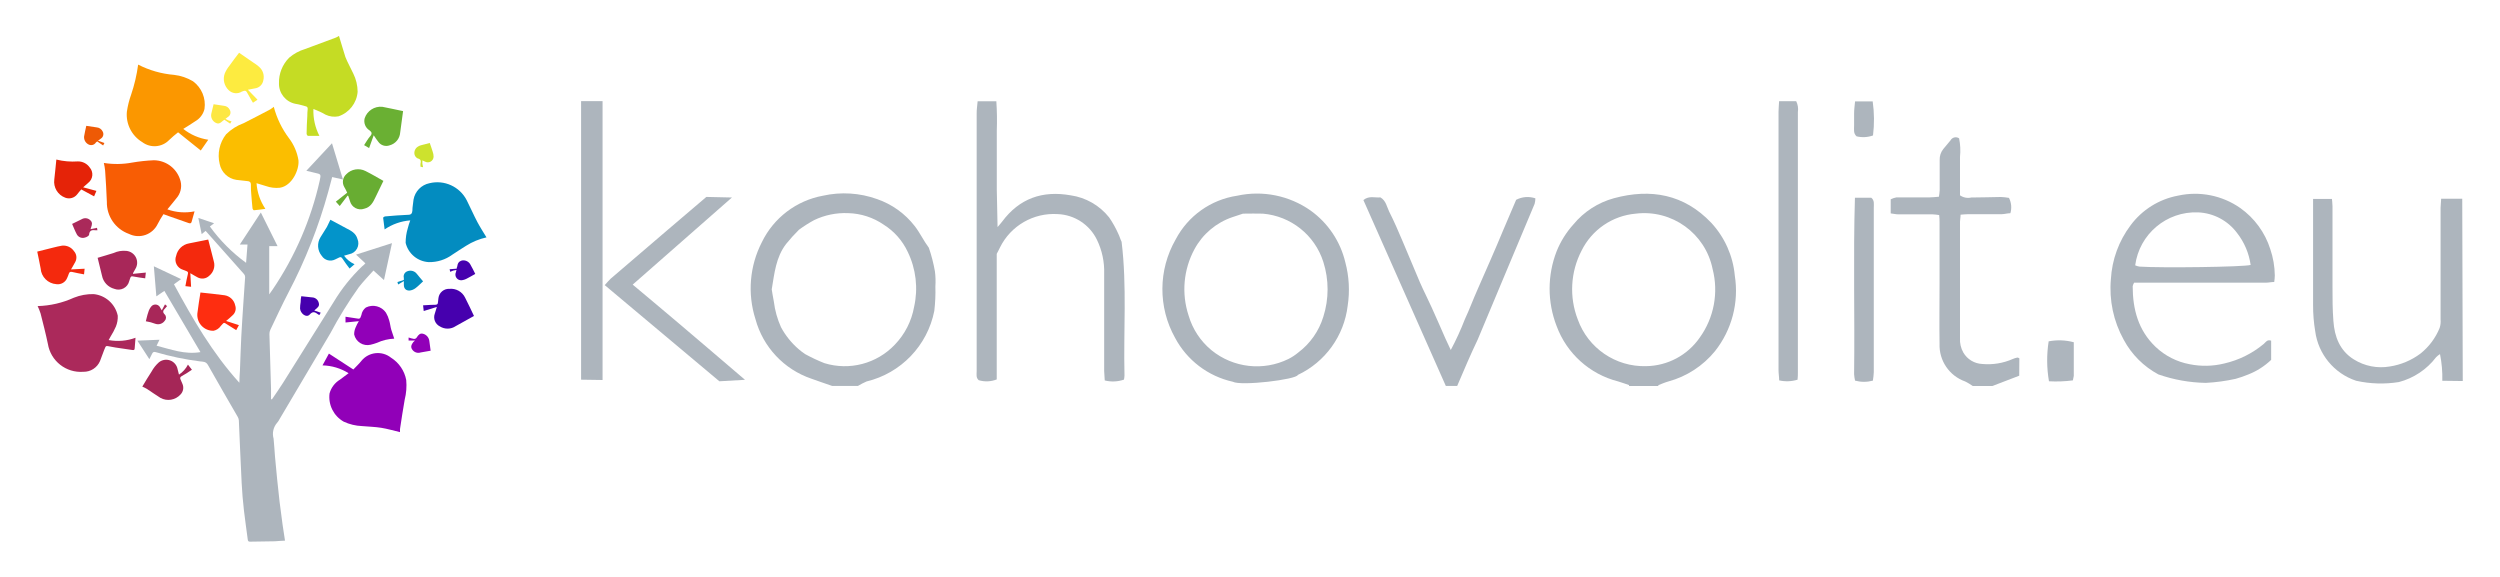
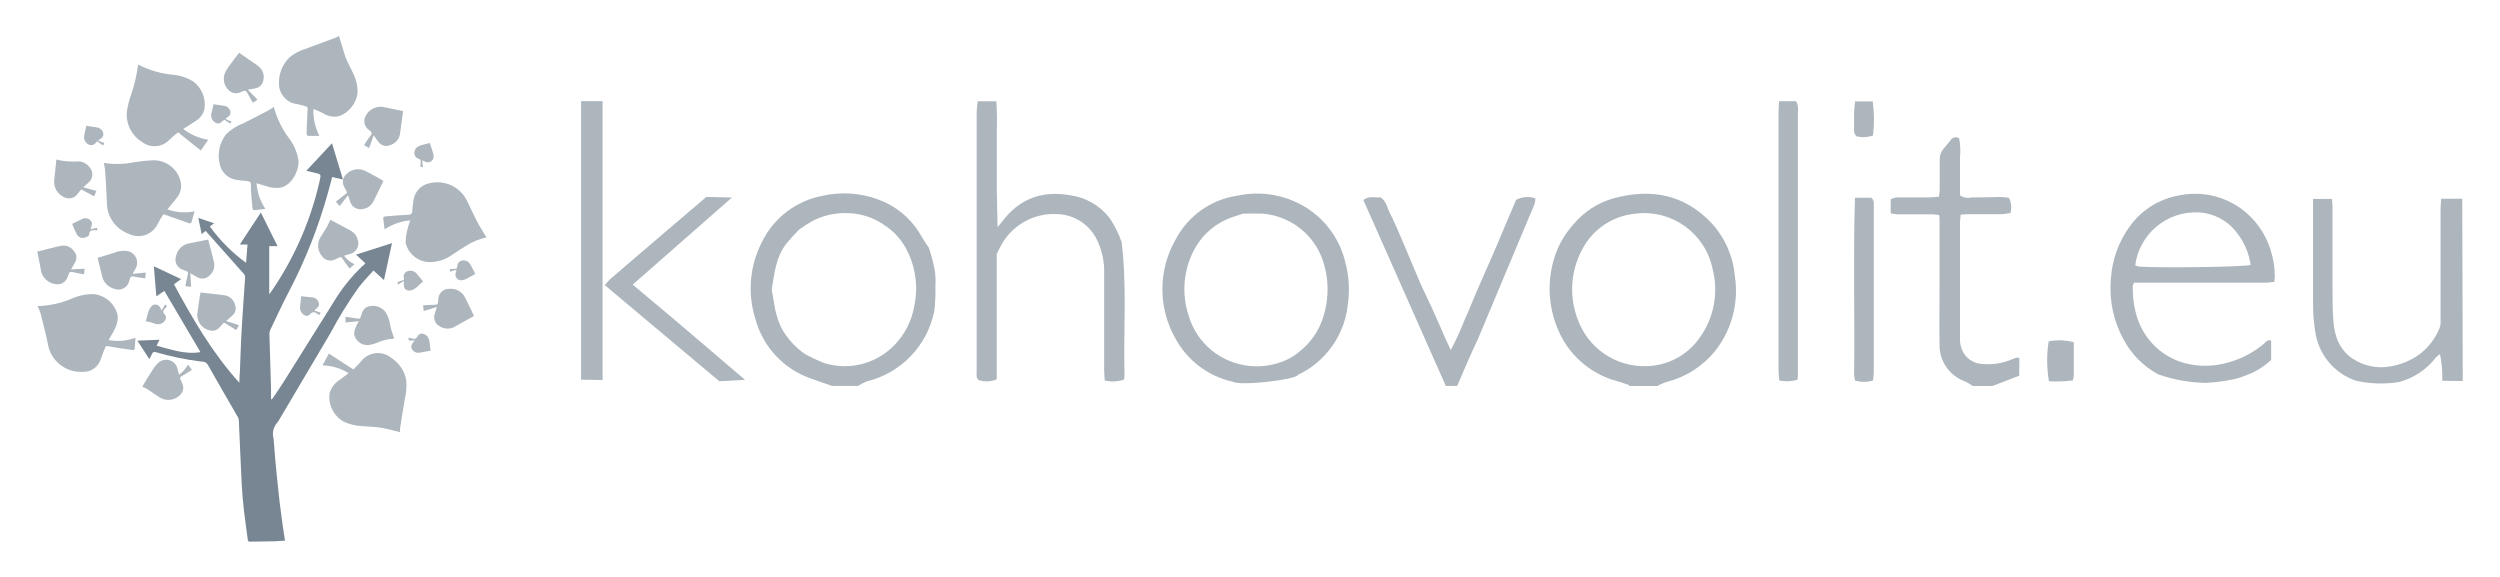
<svg xmlns="http://www.w3.org/2000/svg" id="Layer_1" data-name="Layer 1" viewBox="0 0 390 90">
  <defs>
-     <style>.cls-1{fill:#adb5bd;}.cls-2{fill:#9100b8;}.cls-3{fill:#038cc0;}.cls-4{fill:#ab295b;}.cls-5{fill:#fbbe00;}.cls-6{fill:#c5dc24;}.cls-7{fill:#fb9700;}.cls-8{fill:#f85d04;}.cls-9{fill:#4600ae;}.cls-10{fill:#0394ca;}.cls-11{fill:#a82759;}.cls-12{fill:#a52657;}.cls-13{fill:#68ad32;}.cls-14{fill:#6ab033;}.cls-15{fill:#e52308;}.cls-16{fill:#f4290d;}.cls-17{fill:#fe2d10;}.cls-18{fill:#fdeb40;}.cls-19{fill:#aa295a;}.cls-20{fill:#038dc0;}.cls-21{fill:#ee5a05;}.cls-22{fill:#cde22e;}.cls-23{fill:#fde742;}</style>
+     <style>.cls-1{fill:#778692;}.cls-2{fill:#adb5bd;}</style>
  </defs>
  <path class="cls-1" d="M57,41.08l-1.46-1.36,5.61-1.79-1.25,5.76L58.26,42.2c-.78.87-1.57,1.69-2.27,2.58A65.44,65.44,0,0,0,51.53,52q-3.95,6.67-7.9,13.35a2.9,2.9,0,0,1-.38.58,2.65,2.65,0,0,0-.57,2.5c.1.93.14,1.87.22,2.8.1,1.16.22,2.32.33,3.48s.24,2.35.38,3.53.3,2.39.47,3.59c.11.83.25,1.67.38,2.51-.53,0-1.06.08-1.58.1L39,84.5c-.24,0-.32-.09-.35-.33-.19-1.5-.42-3-.59-4.5s-.29-2.85-.36-4.28c-.17-3.27-.29-6.54-.44-9.82a1.27,1.27,0,0,0-.17-.53c-1.55-2.7-3.13-5.38-4.65-8.1-.31-.56-.78-.51-1.21-.56a44.22,44.22,0,0,1-6.95-1.45c-.3-.08-.42,0-.54.23s-.27.55-.44.87l-1.87-2.89L24.88,53l-.45.93c2.23.57,4.39,1.41,6.84,1l-5.63-9.55-1.25.85L24,41.54l4.25,2-1.11.81c2.93,5.43,6,10.72,10.2,15.36,0-.67.06-1.28.09-1.88.07-1.77.12-3.54.21-5.31s.21-3.45.32-5.17c.09-1.37.2-2.74.28-4.12a.7.7,0,0,0-.16-.46c-2-2.25-4-4.49-6-6.75l-.62.5L30.94,34l2.46.83-.66.5A25.33,25.33,0,0,0,38.39,41l.22-2.85h-1.2l3.28-5L43.3,38.4H42v7.52c.21-.3.38-.52.53-.75a49.75,49.75,0,0,0,7.35-17c.21-1,.21-1-.76-1.21l-1.33-.32,4-4.29L53.5,28l-1.68-.38c-.2.77-.4,1.52-.61,2.28A79,79,0,0,1,45,45.63c-1,1.92-1.9,3.87-2.83,5.82a1.52,1.52,0,0,0-.14.67c.07,2.84.17,5.68.25,8.52,0,.55,0,1.1,0,1.65l.15,0c.58-.86,1.19-1.71,1.74-2.59,2.64-4.2,5.25-8.41,7.89-12.6a26.85,26.85,0,0,1,4.42-5.54C56.65,41.43,56.83,41.28,57,41.08Z" />
  <path class="cls-2" d="M54.38,58.22A8,8,0,0,0,50.31,57l1-1.84,3.81,2.48c.43-.46.9-.88,1.28-1.37A3.3,3.3,0,0,1,61,55.8a5.25,5.25,0,0,1,2.37,3.48,9.16,9.16,0,0,1-.24,3.08c-.27,1.52-.49,3-.73,4.57a2.52,2.52,0,0,0,0,.48c-1-.23-1.92-.51-2.91-.67s-2-.18-3-.27a7.51,7.51,0,0,1-2.87-.69,4.42,4.42,0,0,1-2.21-4.41,3.64,3.64,0,0,1,1.63-2.15Z" />
-   <path class="cls-3" d="M64,34.38a8.21,8.21,0,0,0-4,1.41c-.08-.65-.17-1.23-.23-1.82,0-.06.2-.2.31-.21,1.19-.1,2.39-.21,3.58-.25.48,0,.63-.21.67-.63,0-.58.13-1.16.18-1.74A3.17,3.17,0,0,1,67,28.58a5.16,5.16,0,0,1,5.81,2.66c.57,1.13,1.08,2.3,1.67,3.42.43.81.93,1.57,1.41,2.37a10,10,0,0,0-3.19,1.32c-.73.43-1.42.93-2.14,1.38a6,6,0,0,1-3.68,1.16,3.93,3.93,0,0,1-3.6-3,7.8,7.8,0,0,1,.33-2.27A11.22,11.22,0,0,1,64,34.38Z" />
-   <path class="cls-4" d="M5.87,47.75a14.65,14.65,0,0,0,5.66-1.31,7.87,7.87,0,0,1,3.08-.56,4.28,4.28,0,0,1,3.76,3.37,4,4,0,0,1-.29,1.69,12,12,0,0,1-.84,1.58c-.1.17-.19.35-.29.53a7.9,7.9,0,0,0,4.19-.36c-.05.56-.1,1.11-.13,1.66,0,.26-.17.28-.36.25L18,54.21l-.77-.14c-.83-.17-.67-.16-1,.58-.23.55-.4,1.13-.63,1.68A2.76,2.76,0,0,1,13,58a5.2,5.2,0,0,1-5.53-4.35c-.33-1.59-.74-3.17-1.14-4.75A9,9,0,0,0,5.87,47.75Z" />
-   <path class="cls-5" d="M42.71,16.66a14.12,14.12,0,0,0,2.37,4.9A7.74,7.74,0,0,1,46.56,25c.15,1.47-1,4-2.91,4.29a4.89,4.89,0,0,1-2.15-.26c-.48-.13-1-.29-1.48-.45a8.15,8.15,0,0,0,1.38,4c-.65.09-1.22.17-1.79.22-.07,0-.21-.19-.22-.3-.08-.73-.13-1.45-.19-2.18a12.46,12.46,0,0,1-.06-1.49c0-.45-.21-.55-.56-.58-.57-.06-1.14-.14-1.7-.19a3.13,3.13,0,0,1-2.61-2.48,5.42,5.42,0,0,1,1-4.63A7.56,7.56,0,0,1,38,19.22c1.39-.69,2.77-1.43,4.15-2.15A5.25,5.25,0,0,0,42.71,16.66Z" />
-   <path class="cls-6" d="M48.89,17a8.5,8.5,0,0,0,.94,4.2c-.65,0-1.22,0-1.78,0-.08,0-.22-.22-.22-.33,0-.92.06-1.84.11-2.76A10,10,0,0,1,48,17c0-.27-.09-.37-.32-.42-.52-.13-1-.3-1.57-.38A3.19,3.19,0,0,1,43.52,13a5.45,5.45,0,0,1,1.59-4,6.81,6.81,0,0,1,2.48-1.35c1.6-.58,3.2-1.18,4.79-1.78a2.81,2.81,0,0,0,.5-.27c.35,1.09.64,2.21,1,3.29.35.89.84,1.73,1.24,2.6a6.47,6.47,0,0,1,.67,2.83,4.4,4.4,0,0,1-3,3.83,3.24,3.24,0,0,1-2-.26C50.21,17.54,49.58,17.27,48.89,17Z" />
-   <path class="cls-7" d="M28.59,20.11a8.25,8.25,0,0,0,3.9,1.69l-1.17,1.68-3.54-2.84a18.44,18.44,0,0,0-1.4,1.21,3.18,3.18,0,0,1-4.19.32,5,5,0,0,1-2.4-4.73,13.8,13.8,0,0,1,.66-2.66,24.72,24.72,0,0,0,1.1-4.7,15,15,0,0,0,5.61,1.6,7.38,7.38,0,0,1,2.95,1A4.53,4.53,0,0,1,31.9,17a3,3,0,0,1-1.43,1.91C29.86,19.33,29.24,19.7,28.59,20.11Z" />
-   <path class="cls-8" d="M16.2,25.42a12.91,12.91,0,0,0,4.43-.06A27,27,0,0,1,24,25a4.34,4.34,0,0,1,4.18,3.31,2.94,2.94,0,0,1-.66,2.62c-.45.58-.92,1.13-1.41,1.73a7.85,7.85,0,0,0,4.24.31c-.16.59-.31,1.11-.46,1.64-.08.29-.27.25-.48.18l-3-1.05-.91-.33a15.29,15.29,0,0,0-.91,1.55,3.33,3.33,0,0,1-4.47,1.53,5.19,5.19,0,0,1-3.45-5c-.06-1.62-.16-3.24-.27-4.86A9.24,9.24,0,0,0,16.2,25.42Z" />
-   <path class="cls-9" d="M68.15,47.88l-2.05.64L66,47.63c.43,0,.83-.07,1.22-.07,1.35,0,1,0,1.18-1.08a1.64,1.64,0,0,1,1.72-1.42,2.45,2.45,0,0,1,2.44,1.38c.49,1,1,2,1.38,2.85l-2.84,1.58a2.26,2.26,0,0,1-2.48.05,1.61,1.61,0,0,1-.79-2C67.91,48.64,68,48.34,68.15,47.88Z" />
-   <path class="cls-10" d="M51.54,34.28,54,35.6c.76.39,1.51.76,1.77,1.69a1.72,1.72,0,0,1-1.27,2.36l-.83.24a4.13,4.13,0,0,0,1.64,1.33l-.78.67c-.39-.53-.76-1-1.11-1.55-.15-.23-.29-.29-.53-.16s-.4.19-.6.29a1.61,1.61,0,0,1-2.1-.56A2.5,2.5,0,0,1,50,37c.33-.54.68-1.06,1-1.6C51.2,35,51.38,34.6,51.54,34.28Z" />
+   <path class="cls-2" d="M64,34.38a8.21,8.21,0,0,0-4,1.41c-.08-.65-.17-1.23-.23-1.82,0-.06.2-.2.31-.21,1.19-.1,2.39-.21,3.58-.25.48,0,.63-.21.67-.63,0-.58.13-1.16.18-1.74A3.17,3.17,0,0,1,67,28.58a5.16,5.16,0,0,1,5.81,2.66c.57,1.13,1.08,2.3,1.67,3.42.43.81.93,1.57,1.41,2.37a10,10,0,0,0-3.19,1.32c-.73.43-1.42.93-2.14,1.38a6,6,0,0,1-3.68,1.16,3.93,3.93,0,0,1-3.6-3,7.8,7.8,0,0,1,.33-2.27A11.22,11.22,0,0,1,64,34.38Z" />
+   <path class="cls-2" d="M5.87,47.75a14.65,14.65,0,0,0,5.66-1.31,7.87,7.87,0,0,1,3.08-.56,4.28,4.28,0,0,1,3.76,3.37,4,4,0,0,1-.29,1.69,12,12,0,0,1-.84,1.58c-.1.17-.19.35-.29.53a7.9,7.9,0,0,0,4.19-.36c-.05.56-.1,1.11-.13,1.66,0,.26-.17.28-.36.25L18,54.21l-.77-.14c-.83-.17-.67-.16-1,.58-.23.55-.4,1.13-.63,1.68A2.76,2.76,0,0,1,13,58a5.2,5.2,0,0,1-5.53-4.35c-.33-1.59-.74-3.17-1.14-4.75A9,9,0,0,0,5.87,47.75Z" />
+   <path class="cls-2" d="M42.71,16.66a14.12,14.12,0,0,0,2.37,4.9A7.74,7.74,0,0,1,46.56,25c.15,1.47-1,4-2.91,4.29a4.89,4.89,0,0,1-2.15-.26c-.48-.13-1-.29-1.48-.45a8.15,8.15,0,0,0,1.38,4c-.65.09-1.22.17-1.79.22-.07,0-.21-.19-.22-.3-.08-.73-.13-1.45-.19-2.18a12.46,12.46,0,0,1-.06-1.49c0-.45-.21-.55-.56-.58-.57-.06-1.14-.14-1.7-.19a3.13,3.13,0,0,1-2.61-2.48,5.42,5.42,0,0,1,1-4.63A7.56,7.56,0,0,1,38,19.22c1.39-.69,2.77-1.43,4.15-2.15A5.25,5.25,0,0,0,42.71,16.66Z" />
+   <path class="cls-2" d="M48.89,17a8.5,8.5,0,0,0,.94,4.2c-.65,0-1.22,0-1.78,0-.08,0-.22-.22-.22-.33,0-.92.06-1.84.11-2.76A10,10,0,0,1,48,17c0-.27-.09-.37-.32-.42-.52-.13-1-.3-1.57-.38A3.19,3.19,0,0,1,43.52,13a5.45,5.45,0,0,1,1.59-4,6.81,6.81,0,0,1,2.48-1.35c1.6-.58,3.2-1.18,4.79-1.78a2.81,2.81,0,0,0,.5-.27c.35,1.09.64,2.21,1,3.29.35.89.84,1.73,1.24,2.6a6.47,6.47,0,0,1,.67,2.83,4.4,4.4,0,0,1-3,3.83,3.24,3.24,0,0,1-2-.26C50.21,17.54,49.58,17.27,48.89,17Z" />
+   <path class="cls-2" d="M28.59,20.11a8.25,8.25,0,0,0,3.9,1.69l-1.17,1.68-3.54-2.84a18.44,18.44,0,0,0-1.4,1.21,3.18,3.18,0,0,1-4.19.32,5,5,0,0,1-2.4-4.73,13.8,13.8,0,0,1,.66-2.66,24.72,24.72,0,0,0,1.1-4.7,15,15,0,0,0,5.61,1.6,7.38,7.38,0,0,1,2.95,1A4.53,4.53,0,0,1,31.9,17a3,3,0,0,1-1.43,1.91C29.86,19.33,29.24,19.7,28.59,20.11Z" />
+   <path class="cls-2" d="M16.2,25.42a12.91,12.91,0,0,0,4.43-.06A27,27,0,0,1,24,25a4.34,4.34,0,0,1,4.18,3.31,2.94,2.94,0,0,1-.66,2.62c-.45.58-.92,1.13-1.41,1.73a7.85,7.85,0,0,0,4.24.31c-.16.59-.31,1.11-.46,1.64-.08.29-.27.25-.48.18l-3-1.05-.91-.33a15.29,15.29,0,0,0-.91,1.55,3.33,3.33,0,0,1-4.47,1.53,5.19,5.19,0,0,1-3.45-5c-.06-1.62-.16-3.24-.27-4.86A9.24,9.24,0,0,0,16.2,25.42Z" />
+   <path class="cls-2" d="M68.15,47.88l-2.05.64L66,47.63c.43,0,.83-.07,1.22-.07,1.35,0,1,0,1.18-1.08a1.64,1.64,0,0,1,1.72-1.42,2.45,2.45,0,0,1,2.44,1.38c.49,1,1,2,1.38,2.85l-2.84,1.58a2.26,2.26,0,0,1-2.48.05,1.61,1.61,0,0,1-.79-2C67.91,48.64,68,48.34,68.15,47.88Z" />
+   <path class="cls-2" d="M51.54,34.28,54,35.6c.76.39,1.51.76,1.77,1.69a1.72,1.72,0,0,1-1.27,2.36l-.83.24a4.13,4.13,0,0,0,1.64,1.33l-.78.67c-.39-.53-.76-1-1.11-1.55-.15-.23-.29-.29-.53-.16s-.4.19-.6.29a1.61,1.61,0,0,1-2.1-.56A2.5,2.5,0,0,1,50,37c.33-.54.68-1.06,1-1.6C51.2,35,51.38,34.6,51.54,34.28Z" />
  <path class="cls-2" d="M61.5,52.83a7.13,7.13,0,0,0-2.69.65,8.84,8.84,0,0,1-1,.3,2.12,2.12,0,0,1-2.56-1.6,2.58,2.58,0,0,1,.22-1.08,6.63,6.63,0,0,1,.51-1l-2.08.21v-.9c.56.08,1.08.15,1.58.24.68.12.68.13.9-.51a1.8,1.8,0,0,1,.7-1.17,2.46,2.46,0,0,1,3.13.81A4.82,4.82,0,0,1,60.72,50c.14.47.19,1,.32,1.44S61.34,52.33,61.5,52.83Z" />
-   <path class="cls-11" d="M20.75,42.72l2-.2-.1.9c-.64-.1-1.26-.16-1.86-.29-.29-.07-.4,0-.48.27a4,4,0,0,0-.15.45,1.73,1.73,0,0,1-2.32,1.21A2.64,2.64,0,0,1,15.91,43c-.23-1-.47-1.92-.68-2.78.8-.24,1.65-.48,2.49-.75a3.82,3.82,0,0,1,2-.33,1.85,1.85,0,0,1,1.39,2.83l-.36.64Z" />
-   <path class="cls-12" d="M22.2,60.31c.48-.79.93-1.58,1.44-2.34a5.34,5.34,0,0,1,1.15-1.45,1.81,1.81,0,0,1,2.92,1.1c.06.25.13.5.21.82a4,4,0,0,0,1.4-1.56l.62.8c-.55.37-1.06.72-1.6,1-.24.15-.29.28-.17.53a7.8,7.8,0,0,1,.31.72,1.5,1.5,0,0,1-.33,1.62,2.55,2.55,0,0,1-3.12.52c-.72-.44-1.4-.94-2.11-1.4A7,7,0,0,0,22.2,60.31Z" />
-   <path class="cls-13" d="M54.23,30.51,53,32.14l-.61-.68,1.77-1.4a8.11,8.11,0,0,0-.45-.88,1.6,1.6,0,0,1,.31-2,2.56,2.56,0,0,1,3-.5c1,.5,1.92,1.05,2.79,1.54-.39.8-.81,1.65-1.21,2.5s-.78,1.6-1.78,1.84a1.71,1.71,0,0,1-2.22-1.17l-.27-.82Z" />
-   <path class="cls-14" d="M62.88,17.33c-.15,1.1-.3,2.22-.45,3.34a2.22,2.22,0,0,1-1.64,2A1.52,1.52,0,0,1,59,22.1c-.21-.27-.41-.55-.7-1l-.72,2-.78-.46c.32-.48.6-1,.94-1.38s.29-.64-.09-.92a1.71,1.71,0,0,1-.76-1.9,2.63,2.63,0,0,1,2.75-1.78c.56.1,1.11.24,1.67.34S62.43,17.26,62.88,17.33Z" />
-   <path class="cls-15" d="M14.68,30.63l-2-1.08a10,10,0,0,0-.65.78,1.62,1.62,0,0,1-1.85.51A2.64,2.64,0,0,1,8.47,28c.12-1,.21-2.05.32-3.11a10.68,10.68,0,0,0,3.36.29,2.2,2.2,0,0,1,1.84.94,1.65,1.65,0,0,1-.21,2.39c-.22.21-.46.4-.81.71l2.07.56Z" />
-   <path class="cls-16" d="M5.81,39.25l2.47-.62c.47-.11.93-.24,1.41-.31a2,2,0,0,1,1.86.87,1.47,1.47,0,0,1,.19,1.68c-.18.35-.39.68-.66,1.16l2.12-.11-.09.88c-.64-.13-1.24-.22-1.83-.37-.31-.08-.46,0-.55.29s-.16.4-.24.61a1.57,1.57,0,0,1-1.7,1,2.64,2.64,0,0,1-2.45-2.45C6.16,41,6,40.07,5.81,39.25Z" />
-   <path class="cls-17" d="M35.27,50.07l2,.65-.42.78c-.45-.28-.87-.53-1.28-.8-.72-.45-.55-.47-1.12.14a1.81,1.81,0,0,1-1.13.76,2.47,2.47,0,0,1-2.53-2.71c.13-1.11.32-2.22.48-3.26,1.22.14,2.5.25,3.77.43a2,2,0,0,1,1.65,1.58,1.43,1.43,0,0,1-.42,1.56C36,49.47,35.68,49.73,35.27,50.07Z" />
-   <path class="cls-16" d="M29.69,42.62l.12,2.12-.89-.1c.13-.66.23-1.29.39-1.9.06-.25,0-.36-.21-.44s-.38-.16-.57-.22a1.65,1.65,0,0,1-1.05-2.18,2.49,2.49,0,0,1,2-1.93l3-.6c.28,1.1.59,2.23.87,3.38a2.13,2.13,0,0,1-.7,2.26,1.54,1.54,0,0,1-1.86.24C30.46,43.08,30.15,42.88,29.69,42.62Z" />
-   <path class="cls-18" d="M37.3,8.23l2.1,1.45c.35.24.72.46,1,.73a2.09,2.09,0,0,1,.68,2.11,1.51,1.51,0,0,1-1.33,1.27L38.67,14l1.5,1.55-.71.48c-.27-.47-.55-.92-.8-1.39s-.33-.61-.92-.36a1.66,1.66,0,0,1-2.07-.22,2.43,2.43,0,0,1-.61-2.59,4.81,4.81,0,0,1,.71-1.19C36.28,9.55,36.83,8.85,37.3,8.23Z" />
+   <path class="cls-2" d="M20.75,42.72l2-.2-.1.9c-.64-.1-1.26-.16-1.86-.29-.29-.07-.4,0-.48.27a4,4,0,0,0-.15.45,1.73,1.73,0,0,1-2.32,1.21A2.64,2.64,0,0,1,15.91,43c-.23-1-.47-1.92-.68-2.78.8-.24,1.65-.48,2.49-.75a3.82,3.82,0,0,1,2-.33,1.85,1.85,0,0,1,1.39,2.83l-.36.64Z" />
+   <path class="cls-2" d="M22.2,60.31c.48-.79.93-1.58,1.44-2.34a5.34,5.34,0,0,1,1.15-1.45,1.81,1.81,0,0,1,2.92,1.1c.06.25.13.5.21.82a4,4,0,0,0,1.4-1.56l.62.8c-.55.37-1.06.72-1.6,1-.24.15-.29.28-.17.53a7.8,7.8,0,0,1,.31.72,1.5,1.5,0,0,1-.33,1.62,2.55,2.55,0,0,1-3.12.52c-.72-.44-1.4-.94-2.11-1.4A7,7,0,0,0,22.2,60.31Z" />
+   <path class="cls-2" d="M54.23,30.51,53,32.14l-.61-.68,1.77-1.4a8.11,8.11,0,0,0-.45-.88,1.6,1.6,0,0,1,.31-2,2.56,2.56,0,0,1,3-.5c1,.5,1.92,1.05,2.79,1.54-.39.8-.81,1.65-1.21,2.5s-.78,1.6-1.78,1.84a1.71,1.71,0,0,1-2.22-1.17l-.27-.82Z" />
+   <path class="cls-2" d="M62.88,17.33c-.15,1.1-.3,2.22-.45,3.34a2.22,2.22,0,0,1-1.64,2A1.52,1.52,0,0,1,59,22.1c-.21-.27-.41-.55-.7-1l-.72,2-.78-.46c.32-.48.6-1,.94-1.38s.29-.64-.09-.92a1.71,1.71,0,0,1-.76-1.9,2.63,2.63,0,0,1,2.75-1.78c.56.1,1.11.24,1.67.34S62.43,17.26,62.88,17.33Z" />
+   <path class="cls-2" d="M14.68,30.63l-2-1.08a10,10,0,0,0-.65.78,1.62,1.62,0,0,1-1.85.51A2.64,2.64,0,0,1,8.47,28c.12-1,.21-2.05.32-3.11a10.68,10.68,0,0,0,3.36.29,2.2,2.2,0,0,1,1.84.94,1.65,1.65,0,0,1-.21,2.39c-.22.21-.46.4-.81.71l2.07.56Z" />
+   <path class="cls-2" d="M5.81,39.25l2.47-.62c.47-.11.93-.24,1.41-.31a2,2,0,0,1,1.86.87,1.47,1.47,0,0,1,.19,1.68c-.18.35-.39.68-.66,1.16l2.12-.11-.09.88c-.64-.13-1.24-.22-1.83-.37-.31-.08-.46,0-.55.29s-.16.4-.24.61a1.57,1.57,0,0,1-1.7,1,2.64,2.64,0,0,1-2.45-2.45C6.16,41,6,40.07,5.81,39.25Z" />
+   <path class="cls-2" d="M35.27,50.07l2,.65-.42.78c-.45-.28-.87-.53-1.28-.8-.72-.45-.55-.47-1.12.14a1.81,1.81,0,0,1-1.13.76,2.47,2.47,0,0,1-2.53-2.71c.13-1.11.32-2.22.48-3.26,1.22.14,2.5.25,3.77.43a2,2,0,0,1,1.65,1.58,1.43,1.43,0,0,1-.42,1.56C36,49.47,35.68,49.73,35.27,50.07Z" />
+   <path class="cls-2" d="M29.69,42.62l.12,2.12-.89-.1c.13-.66.23-1.29.39-1.9.06-.25,0-.36-.21-.44s-.38-.16-.57-.22a1.65,1.65,0,0,1-1.05-2.18,2.49,2.49,0,0,1,2-1.93l3-.6c.28,1.1.59,2.23.87,3.38a2.13,2.13,0,0,1-.7,2.26,1.54,1.54,0,0,1-1.86.24C30.46,43.08,30.15,42.88,29.69,42.62Z" />
+   <path class="cls-2" d="M37.3,8.23l2.1,1.45c.35.24.72.46,1,.73a2.09,2.09,0,0,1,.68,2.11,1.51,1.51,0,0,1-1.33,1.27L38.67,14l1.5,1.55-.71.48c-.27-.47-.55-.92-.8-1.39s-.33-.61-.92-.36a1.66,1.66,0,0,1-2.07-.22,2.43,2.43,0,0,1-.61-2.59,4.81,4.81,0,0,1,.71-1.19C36.28,9.55,36.83,8.85,37.3,8.23Z" />
  <path class="cls-2" d="M64.74,53.12h-1l0-.47a5.43,5.43,0,0,0,.83.22.47.47,0,0,0,.4-.17c.35-.56.6-.73,1-.64a1.32,1.32,0,0,1,1,1.1c.07.53.14,1.06.21,1.55-.51.09-1,.17-1.54.27a1.15,1.15,0,0,1-1.31-.42c-.34-.45-.13-.82.14-1.19A2.65,2.65,0,0,0,64.74,53.12Z" />
-   <path class="cls-9" d="M47,46.21l1.66.18a1.11,1.11,0,0,1,1.07.87c.15.5-.2.74-.51,1l-.19.18,1,.34-.21.37-.17-.09c-.44-.32-.8-.6-1.33,0s-1.47-.17-1.51-.93a5.52,5.52,0,0,1,.09-1C46.89,46.83,46.94,46.51,47,46.21Z" />
-   <path class="cls-9" d="M74.14,42.73c-.41.23-.82.48-1.24.69a2.29,2.29,0,0,1-.89.3.89.89,0,0,1-.89-1.25,2.31,2.31,0,0,0,.09-.36l-.5.1a3.39,3.39,0,0,0-.48.19L70.14,42l1.11-.09c0-.11,0-.19.06-.27.09-.61.27-.85.73-1a1.25,1.25,0,0,1,1.29.54C73.63,41.69,73.89,42.23,74.14,42.73Z" />
-   <path class="cls-11" d="M22.75,50.12c.13-.48.21-.94.37-1.37a2.43,2.43,0,0,1,.53-1,.83.83,0,0,1,1.36.28l.23.38.5-.93.32.27a3.72,3.72,0,0,1-.27.33c-.33.32-.5.59-.07,1a.7.7,0,0,1,0,.93,1.27,1.27,0,0,1-1.46.51c-.25-.07-.49-.17-.74-.24S23,50.18,22.75,50.12Z" />
-   <path class="cls-19" d="M14.13,35.74l1-.2.07.38a1.3,1.3,0,0,1-.3,0c-.54-.07-.94,0-1,.68,0,.18-.4.41-.65.46A1.06,1.06,0,0,1,12,36.59c-.29-.53-.51-1.11-.75-1.66l1.51-.74a1.1,1.1,0,0,1,1.34.18c.37.34.25.73.1,1.13C14.18,35.55,14.17,35.61,14.13,35.74Z" />
-   <path class="cls-20" d="M63,43.85l-.89.53L62,44l1-.33a1.62,1.62,0,0,0,0-.32.86.86,0,0,1,.47-1,1.28,1.28,0,0,1,1.42.22c.2.21.38.45.56.67l.55.65c-.4.36-.77.76-1.19,1.07a1.87,1.87,0,0,1-.94.37c-.57,0-.87-.33-.87-.91Z" />
-   <path class="cls-21" d="M15.29,21.94l1,.37-.2.38-.93-.63a1.77,1.77,0,0,0-.2.17.87.87,0,0,1-1.12.32,1.27,1.27,0,0,1-.72-1.28c.09-.56.23-1.11.34-1.64.56.08,1.08.15,1.61.24a1.13,1.13,0,0,1,.94.63.83.83,0,0,1-.27,1.12Z" />
-   <path class="cls-22" d="M66,26.09,65.59,26a3,3,0,0,1,0-.43c.09-.4.13-.73-.44-.86a.94.94,0,0,1-.49-.63,1.16,1.16,0,0,1,.54-1.21,1.48,1.48,0,0,1,.44-.2l1.4-.37c.15.44.32.89.45,1.34a2.28,2.28,0,0,1,.15.81.9.9,0,0,1-1.32.77l-.43-.2a4.5,4.5,0,0,0,0,.53A4.39,4.39,0,0,0,66,26.09Z" />
-   <path class="cls-23" d="M33.32,16.26l1.65.25a1.08,1.08,0,0,1,.86.6.81.81,0,0,1-.28,1.14l-.38.29c.18.1.32.18.46.24s.31.09.49.15l-.21.36L35,18.68a1.59,1.59,0,0,0-.21.15c-.5.46-.75.53-1.15.32a1.29,1.29,0,0,1-.68-1.4C33.08,17.25,33.2,16.75,33.32,16.26Z" />
+   <path class="cls-2" d="M47,46.21l1.66.18a1.11,1.11,0,0,1,1.07.87c.15.5-.2.74-.51,1l-.19.18,1,.34-.21.37-.17-.09c-.44-.32-.8-.6-1.33,0s-1.47-.17-1.51-.93a5.52,5.52,0,0,1,.09-1C46.89,46.83,46.94,46.51,47,46.21Z" />
+   <path class="cls-2" d="M74.14,42.73c-.41.23-.82.48-1.24.69a2.29,2.29,0,0,1-.89.3.89.89,0,0,1-.89-1.25,2.31,2.31,0,0,0,.09-.36l-.5.1a3.39,3.39,0,0,0-.48.19L70.14,42l1.11-.09c0-.11,0-.19.06-.27.09-.61.27-.85.73-1a1.25,1.25,0,0,1,1.29.54C73.63,41.69,73.89,42.23,74.14,42.73Z" />
+   <path class="cls-2" d="M22.75,50.12c.13-.48.21-.94.37-1.37a2.43,2.43,0,0,1,.53-1,.83.83,0,0,1,1.36.28l.23.38.5-.93.32.27a3.72,3.72,0,0,1-.27.33c-.33.32-.5.59-.07,1a.7.7,0,0,1,0,.93,1.27,1.27,0,0,1-1.46.51c-.25-.07-.49-.17-.74-.24S23,50.18,22.75,50.12Z" />
+   <path class="cls-2" d="M14.13,35.74l1-.2.07.38a1.3,1.3,0,0,1-.3,0c-.54-.07-.94,0-1,.68,0,.18-.4.41-.65.46A1.06,1.06,0,0,1,12,36.59c-.29-.53-.51-1.11-.75-1.66l1.51-.74a1.1,1.1,0,0,1,1.34.18c.37.34.25.73.1,1.13C14.18,35.55,14.17,35.61,14.13,35.74Z" />
+   <path class="cls-2" d="M63,43.85l-.89.53L62,44l1-.33a1.62,1.62,0,0,0,0-.32.86.86,0,0,1,.47-1,1.28,1.28,0,0,1,1.42.22c.2.21.38.45.56.67l.55.65c-.4.36-.77.76-1.19,1.07a1.87,1.87,0,0,1-.94.37c-.57,0-.87-.33-.87-.91Z" />
+   <path class="cls-2" d="M15.29,21.94l1,.37-.2.38-.93-.63a1.77,1.77,0,0,0-.2.17.87.87,0,0,1-1.12.32,1.27,1.27,0,0,1-.72-1.28c.09-.56.23-1.11.34-1.64.56.08,1.08.15,1.61.24a1.13,1.13,0,0,1,.94.63.83.83,0,0,1-.27,1.12Z" />
+   <path class="cls-2" d="M66,26.09,65.59,26a3,3,0,0,1,0-.43c.09-.4.13-.73-.44-.86a.94.94,0,0,1-.49-.63,1.16,1.16,0,0,1,.54-1.21,1.48,1.48,0,0,1,.44-.2l1.4-.37c.15.44.32.89.45,1.34a2.28,2.28,0,0,1,.15.81.9.9,0,0,1-1.32.77l-.43-.2a4.5,4.5,0,0,0,0,.53A4.39,4.39,0,0,0,66,26.09Z" />
+   <path class="cls-2" d="M33.32,16.26l1.65.25a1.08,1.08,0,0,1,.86.6.81.81,0,0,1-.28,1.14l-.38.29c.18.1.32.18.46.24s.31.09.49.15l-.21.36L35,18.68a1.59,1.59,0,0,0-.21.15c-.5.46-.75.53-1.15.32a1.29,1.29,0,0,1-.68-1.4C33.08,17.25,33.2,16.75,33.32,16.26Z" />
  <g id="OEmQXi.tif">
-     <path class="cls-1" d="M152.51,15.8h2.92a45.14,45.14,0,0,1,.07,4.6v9.2l.12,5.82s.51-.57.7-.83c2.7-3.64,6.3-4.9,10.7-4.12a9.38,9.38,0,0,1,6,3.44,15.7,15.7,0,0,1,1.44,2.57c.2.39.3.83.51,1.24.85,6.94.28,13.9.45,20.86a4,4,0,0,1-.08.64,5.27,5.27,0,0,1-3,.13c0-.51-.09-1-.09-1.47,0-5.06,0-10.12,0-15.18a11.28,11.28,0,0,0-1.13-5.3,7.11,7.11,0,0,0-6.12-4,9.37,9.37,0,0,0-9,5.2c-.13.3-.3.58-.51,1V59.19a4.27,4.27,0,0,1-2.81.12c-.45-.39-.32-.91-.32-1.4q0-20.08,0-40.18C152.35,17.12,152.45,16.51,152.51,15.8Z" />
-     <path class="cls-1" d="M354.3,53.14v3a11,11,0,0,1-3.55,2.27,16.84,16.84,0,0,1-2,.69,28.45,28.45,0,0,1-4.64.63,23.66,23.66,0,0,1-7.4-1.32A13.22,13.22,0,0,1,331.3,53a16.47,16.47,0,0,1-2-9.46,15.38,15.38,0,0,1,3.07-8.39,11.93,11.93,0,0,1,7.4-4.63,12.32,12.32,0,0,1,9.71,1.93,12.49,12.49,0,0,1,4.68,6.4,13.28,13.28,0,0,1,.71,4.14,8.11,8.11,0,0,1-.09,1c-.47,0-.91.11-1.35.11H332.92a1.76,1.76,0,0,0-.22.55c0,3.6.87,6.88,3.57,9.46a10.51,10.51,0,0,0,5.32,2.71,12.33,12.33,0,0,0,5.41-.12,14.77,14.77,0,0,0,6.16-3.06C353.47,53.36,353.69,52.93,354.3,53.14Zm-3.2-11.81a10.45,10.45,0,0,0-2.13-5,8,8,0,0,0-6.07-3.2,9.52,9.52,0,0,0-9.81,8.26,2.64,2.64,0,0,0,.66.2C337.1,41.82,350.12,41.65,351.1,41.33Z" />
-     <path class="cls-1" d="M258.72,60.22h-4.59l0-.15c-.57-.19-1.13-.4-1.71-.57a13.87,13.87,0,0,1-9.59-8.64,16.09,16.09,0,0,1,0-11.65A14.09,14.09,0,0,1,245.46,35a12.45,12.45,0,0,1,6.32-4.08c5.74-1.55,10.94-.62,15.17,3.83A14,14,0,0,1,270.63,43a15.17,15.17,0,0,1-3.09,11.78,14.19,14.19,0,0,1-7.28,4.73c-.54.15-1.05.38-1.58.58Zm-1.92-3.1a10.34,10.34,0,0,0,8.37-4.47,12.82,12.82,0,0,0,2-10.67,10.89,10.89,0,0,0-12-8.65,10.43,10.43,0,0,0-8.45,5.78,13.06,13.06,0,0,0-.59,10.72A11,11,0,0,0,256.8,57.12Z" />
-     <path class="cls-1" d="M192.31,59.55a13.5,13.5,0,0,1-9-6.85,15.56,15.56,0,0,1,.09-15.34A13,13,0,0,1,193,30.53a14.52,14.52,0,0,1,11.46,2.32,13.88,13.88,0,0,1,5.41,8.07,16.51,16.51,0,0,1,.37,6.77,13.73,13.73,0,0,1-7.78,10.8C202.28,59.2,193.62,60.26,192.31,59.55Zm1.59-26.22c-.38.12-1,.32-1.63.54a10.58,10.58,0,0,0-5.93,5,13.12,13.12,0,0,0-.92,10.35A11,11,0,0,0,189,54.64,11.2,11.2,0,0,0,201,56a8,8,0,0,0,1.52-1,11,11,0,0,0,3.92-5.59,14.1,14.1,0,0,0,0-8.55A10.86,10.86,0,0,0,197,33.33C196,33.29,195.08,33.33,193.9,33.33Z" />
-     <path class="cls-1" d="M133.83,60.21h-4c-1.32-.46-2.29-.78-3.24-1.13a13.57,13.57,0,0,1-8.74-9.3,15.76,15.76,0,0,1,1-12,13.25,13.25,0,0,1,9.53-7.25,15.17,15.17,0,0,1,8.45.53,12.65,12.65,0,0,1,5.86,4.2c.84,1.08,1.4,2.31,2.21,3.39a24.18,24.18,0,0,1,.95,3.69,12.27,12.27,0,0,1,.07,2.35,25.77,25.77,0,0,1-.17,3.82,14.15,14.15,0,0,1-10.57,11A11.34,11.34,0,0,0,133.83,60.21Zm-9.19-24.37a25.94,25.94,0,0,0-2,2.21c-1.61,2.08-1.83,4.62-2.25,7.09,0,.16.25,1.43.33,1.91a13.73,13.73,0,0,0,1.12,4,12.06,12.06,0,0,0,2.76,3.43,10.39,10.39,0,0,0,1,.76,27.1,27.1,0,0,0,3,1.41,10.78,10.78,0,0,0,11-2.89,11.37,11.37,0,0,0,3-5.89,13.06,13.06,0,0,0-1-8.59,10,10,0,0,0-3.74-4.23,10.21,10.21,0,0,0-5.55-1.8A11.14,11.14,0,0,0,127,34.34,20.23,20.23,0,0,0,124.64,35.84Z" />
-     <path class="cls-1" d="M380.82,31h3.29l.08,28.44L381,59.4a18.36,18.36,0,0,0-.36-4.16,3.4,3.4,0,0,0-.61.49,10.71,10.71,0,0,1-5.8,3.87,17.71,17.71,0,0,1-6.67-.2,9.45,9.45,0,0,1-6.39-7.74,24.24,24.24,0,0,1-.33-4.08c0-5.18,0-10.36,0-15.55,0-.28,0-1,0-1h2.94s.09.74.09,1.14c0,4.19,0,8.37,0,12.56,0,1.78,0,3.57.14,5.34.17,2.46,1,4.64,3.19,6a8,8,0,0,0,5.62,1.1,10.71,10.71,0,0,0,4.76-2,9.87,9.87,0,0,0,3-4,3.3,3.3,0,0,0,.15-1.34c0-5.81,0-11.61,0-17.42C380.77,32,380.82,31,380.82,31Z" />
-     <path class="cls-1" d="M315,58.61l-4.2,1.61h-3.05a8.39,8.39,0,0,0-1.18-.71,6,6,0,0,1-4-5.88c-.05-3.11,0-6.22,0-9.33V34.72c0-.36,0-.72-.06-1.17a8.5,8.5,0,0,0-1-.11h-5.35c-.39,0-.77-.1-1.21-.15v-2.2a3.4,3.4,0,0,1,.9-.3c1.74,0,3.47,0,5.2,0,.45,0,.89-.06,1.42-.1a8.7,8.7,0,0,0,.12-1c0-1.58,0-3.15,0-4.73a2.57,2.57,0,0,1,.57-1.72c.36-.45.74-.88,1.11-1.33a.93.93,0,0,1,1.35-.33,9.61,9.61,0,0,1,.14,2.89c0,1,0,2.07,0,3.11v2.89a2.21,2.21,0,0,0,1.77.34c1.53,0,3.07-.06,4.6-.08a9.87,9.87,0,0,1,1.27.14,3.24,3.24,0,0,1,.22,2.39c-.44,0-.87.14-1.3.15H307.1c-.4,0-.8.05-1.25.08,0,.45-.09.77-.09,1.09q0,9.07,0,18.16a4.1,4.1,0,0,0,.52,2.26,3.6,3.6,0,0,0,2.95,1.78A9.61,9.61,0,0,0,314,56a3.35,3.35,0,0,1,.7-.22c.06,0,.15,0,.32.12Z" />
-     <path class="cls-1" d="M227.32,60.21h-1.77l-12.86-29c.9-.74,1.83-.32,2.65-.42.89.52,1,1.47,1.37,2.22.79,1.55,1.47,3.15,2.15,4.75.9,2.08,1.74,4.19,2.64,6.27.58,1.33,1.25,2.61,1.84,3.93.74,1.61,1.43,3.24,2.15,4.86.23.51.47,1,.83,1.78a43.17,43.17,0,0,0,2.2-4.8c.72-1.53,1.3-3.13,2-4.69s1.31-3,2-4.56,1.34-3.12,2-4.69l2-4.69a3.82,3.82,0,0,1,3-.23,3.49,3.49,0,0,1-.12.86c-1.4,3.37-2.82,6.72-4.23,10.08-1.55,3.7-3.09,7.4-4.65,11.1C229.39,55.34,228.37,57.74,227.32,60.21Z" />
-     <path class="cls-1" d="M94,59.28l-3.35-.05V15.78H94c0,13.31,0,28.32,0,41.63Z" />
-     <path class="cls-1" d="M277.54,15.79h2.67a2.85,2.85,0,0,1,.26,1.69V58c0,.4,0,.81-.05,1.23a5.58,5.58,0,0,1-2.87.11c0-.55-.1-1.07-.1-1.59q0-14.55,0-29.11,0-5.59,0-11.19C277.45,17,277.51,16.42,277.54,15.79Z" />
-     <path class="cls-1" d="M114.18,30.81,98.7,44.4l3.76,3.15c3.31,2.76,13.76,11.7,13.76,11.7l-4,.23-17.88-15c.38-.41.62-.73.92-1,3.92-3.39,14.93-12.76,14.93-12.76Z" />
-     <path class="cls-1" d="M289.37,30.85h2.55c.52.41.39,1,.39,1.59,0,5.55,0,11.09,0,16.64,0,3,0,6,0,9a11.47,11.47,0,0,1-.14,1.3,5.35,5.35,0,0,1-2.78,0,6.32,6.32,0,0,1-.15-1C289.36,49.17,289.09,40.1,289.37,30.85Z" />
-     <path class="cls-1" d="M323.51,53.39c0,1.86,0,3.56,0,5.25a5.71,5.71,0,0,1-.14.7,20.41,20.41,0,0,1-3.73.14,19.15,19.15,0,0,1-.05-6.23A8.74,8.74,0,0,1,323.51,53.39Z" />
-     <path class="cls-1" d="M292.14,15.82a20.11,20.11,0,0,1,.05,5.31,4.45,4.45,0,0,1-2.56.14c-.54-.46-.38-1.12-.39-1.72s0-1.23,0-1.85.09-1.21.15-1.88Z" />
+     <path class="cls-2" d="M152.51,15.8h2.92a45.14,45.14,0,0,1,.07,4.6v9.2l.12,5.82s.51-.57.7-.83c2.7-3.64,6.3-4.9,10.7-4.12a9.38,9.38,0,0,1,6,3.44,15.7,15.7,0,0,1,1.44,2.57c.2.39.3.83.51,1.24.85,6.94.28,13.9.45,20.86a4,4,0,0,1-.08.64,5.27,5.27,0,0,1-3,.13c0-.51-.09-1-.09-1.47,0-5.06,0-10.12,0-15.18a11.28,11.28,0,0,0-1.13-5.3,7.11,7.11,0,0,0-6.12-4,9.37,9.37,0,0,0-9,5.2c-.13.3-.3.58-.51,1V59.19a4.27,4.27,0,0,1-2.81.12c-.45-.39-.32-.91-.32-1.4q0-20.08,0-40.18C152.35,17.12,152.45,16.51,152.51,15.8Z" />
+     <path class="cls-2" d="M354.3,53.14v3a11,11,0,0,1-3.55,2.27,16.84,16.84,0,0,1-2,.69,28.45,28.45,0,0,1-4.64.63,23.66,23.66,0,0,1-7.4-1.32A13.22,13.22,0,0,1,331.3,53a16.47,16.47,0,0,1-2-9.46,15.38,15.38,0,0,1,3.07-8.39,11.93,11.93,0,0,1,7.4-4.63,12.32,12.32,0,0,1,9.71,1.93,12.49,12.49,0,0,1,4.68,6.4,13.28,13.28,0,0,1,.71,4.14,8.11,8.11,0,0,1-.09,1c-.47,0-.91.11-1.35.11H332.92a1.76,1.76,0,0,0-.22.55c0,3.6.87,6.88,3.57,9.46a10.51,10.51,0,0,0,5.32,2.71,12.33,12.33,0,0,0,5.41-.12,14.77,14.77,0,0,0,6.16-3.06C353.47,53.36,353.69,52.93,354.3,53.14Zm-3.2-11.81a10.45,10.45,0,0,0-2.13-5,8,8,0,0,0-6.07-3.2,9.52,9.52,0,0,0-9.81,8.26,2.64,2.64,0,0,0,.66.2C337.1,41.82,350.12,41.65,351.1,41.33Z" />
+     <path class="cls-2" d="M258.72,60.22h-4.59l0-.15c-.57-.19-1.13-.4-1.71-.57a13.87,13.87,0,0,1-9.59-8.64,16.09,16.09,0,0,1,0-11.65A14.09,14.09,0,0,1,245.46,35a12.45,12.45,0,0,1,6.32-4.08c5.74-1.55,10.94-.62,15.17,3.83A14,14,0,0,1,270.63,43a15.17,15.17,0,0,1-3.09,11.78,14.19,14.19,0,0,1-7.28,4.73c-.54.15-1.05.38-1.58.58Zm-1.92-3.1a10.34,10.34,0,0,0,8.37-4.47,12.82,12.82,0,0,0,2-10.67,10.89,10.89,0,0,0-12-8.65,10.43,10.43,0,0,0-8.45,5.78,13.06,13.06,0,0,0-.59,10.72A11,11,0,0,0,256.8,57.12Z" />
+     <path class="cls-2" d="M192.31,59.55a13.5,13.5,0,0,1-9-6.85,15.56,15.56,0,0,1,.09-15.34A13,13,0,0,1,193,30.53a14.52,14.52,0,0,1,11.46,2.32,13.88,13.88,0,0,1,5.41,8.07,16.51,16.51,0,0,1,.37,6.77,13.73,13.73,0,0,1-7.78,10.8C202.28,59.2,193.62,60.26,192.31,59.55Zm1.59-26.22c-.38.12-1,.32-1.63.54a10.58,10.58,0,0,0-5.93,5,13.12,13.12,0,0,0-.92,10.35A11,11,0,0,0,189,54.64,11.2,11.2,0,0,0,201,56a8,8,0,0,0,1.52-1,11,11,0,0,0,3.92-5.59,14.1,14.1,0,0,0,0-8.55A10.86,10.86,0,0,0,197,33.33C196,33.29,195.08,33.33,193.9,33.33Z" />
+     <path class="cls-2" d="M133.83,60.21h-4c-1.32-.46-2.29-.78-3.24-1.13a13.57,13.57,0,0,1-8.74-9.3,15.76,15.76,0,0,1,1-12,13.25,13.25,0,0,1,9.53-7.25,15.17,15.17,0,0,1,8.45.53,12.65,12.65,0,0,1,5.86,4.2c.84,1.08,1.4,2.31,2.21,3.39a24.18,24.18,0,0,1,.95,3.69,12.27,12.27,0,0,1,.07,2.35,25.77,25.77,0,0,1-.17,3.82,14.15,14.15,0,0,1-10.57,11A11.34,11.34,0,0,0,133.83,60.21Zm-9.19-24.37a25.94,25.94,0,0,0-2,2.21c-1.61,2.08-1.83,4.62-2.25,7.09,0,.16.25,1.43.33,1.91a13.73,13.73,0,0,0,1.12,4,12.06,12.06,0,0,0,2.76,3.43,10.39,10.39,0,0,0,1,.76,27.1,27.1,0,0,0,3,1.41,10.78,10.78,0,0,0,11-2.89,11.37,11.37,0,0,0,3-5.89,13.06,13.06,0,0,0-1-8.59,10,10,0,0,0-3.74-4.23,10.21,10.21,0,0,0-5.55-1.8A11.14,11.14,0,0,0,127,34.34,20.23,20.23,0,0,0,124.64,35.84Z" />
+     <path class="cls-2" d="M380.82,31h3.29l.08,28.44L381,59.4a18.36,18.36,0,0,0-.36-4.16,3.4,3.4,0,0,0-.61.49,10.71,10.71,0,0,1-5.8,3.87,17.71,17.71,0,0,1-6.67-.2,9.45,9.45,0,0,1-6.39-7.74,24.24,24.24,0,0,1-.33-4.08c0-5.18,0-10.36,0-15.55,0-.28,0-1,0-1h2.94s.09.74.09,1.14c0,4.19,0,8.37,0,12.56,0,1.78,0,3.57.14,5.34.17,2.46,1,4.64,3.19,6a8,8,0,0,0,5.62,1.1,10.71,10.71,0,0,0,4.76-2,9.87,9.87,0,0,0,3-4,3.3,3.3,0,0,0,.15-1.34c0-5.81,0-11.61,0-17.42C380.77,32,380.82,31,380.82,31Z" />
+     <path class="cls-2" d="M315,58.61l-4.2,1.61h-3.05a8.39,8.39,0,0,0-1.18-.71,6,6,0,0,1-4-5.88c-.05-3.11,0-6.22,0-9.33V34.72c0-.36,0-.72-.06-1.17a8.5,8.5,0,0,0-1-.11h-5.35c-.39,0-.77-.1-1.21-.15v-2.2a3.4,3.4,0,0,1,.9-.3c1.74,0,3.47,0,5.2,0,.45,0,.89-.06,1.42-.1a8.7,8.7,0,0,0,.12-1c0-1.58,0-3.15,0-4.73a2.57,2.57,0,0,1,.57-1.72c.36-.45.74-.88,1.11-1.33a.93.93,0,0,1,1.35-.33,9.61,9.61,0,0,1,.14,2.89c0,1,0,2.07,0,3.11v2.89a2.21,2.21,0,0,0,1.77.34c1.53,0,3.07-.06,4.6-.08a9.87,9.87,0,0,1,1.27.14,3.24,3.24,0,0,1,.22,2.39c-.44,0-.87.14-1.3.15H307.1c-.4,0-.8.05-1.25.08,0,.45-.09.77-.09,1.09q0,9.07,0,18.16a4.1,4.1,0,0,0,.52,2.26,3.6,3.6,0,0,0,2.95,1.78A9.61,9.61,0,0,0,314,56a3.35,3.35,0,0,1,.7-.22c.06,0,.15,0,.32.12Z" />
+     <path class="cls-2" d="M227.32,60.21h-1.77l-12.86-29c.9-.74,1.83-.32,2.65-.42.89.52,1,1.47,1.37,2.22.79,1.55,1.47,3.15,2.15,4.75.9,2.08,1.74,4.19,2.64,6.27.58,1.33,1.25,2.61,1.84,3.93.74,1.61,1.43,3.24,2.15,4.86.23.51.47,1,.83,1.78a43.17,43.17,0,0,0,2.2-4.8c.72-1.53,1.3-3.13,2-4.69s1.31-3,2-4.56,1.34-3.12,2-4.69l2-4.69a3.82,3.82,0,0,1,3-.23,3.49,3.49,0,0,1-.12.86c-1.4,3.37-2.82,6.72-4.23,10.08-1.55,3.7-3.09,7.4-4.65,11.1C229.39,55.34,228.37,57.74,227.32,60.21Z" />
+     <path class="cls-2" d="M94,59.28l-3.35-.05V15.78H94c0,13.31,0,28.32,0,41.63Z" />
+     <path class="cls-2" d="M277.54,15.79h2.67a2.85,2.85,0,0,1,.26,1.69V58c0,.4,0,.81-.05,1.23a5.58,5.58,0,0,1-2.87.11c0-.55-.1-1.07-.1-1.59q0-14.55,0-29.11,0-5.59,0-11.19C277.45,17,277.51,16.42,277.54,15.79Z" />
+     <path class="cls-2" d="M114.18,30.81,98.7,44.4l3.76,3.15c3.31,2.76,13.76,11.7,13.76,11.7l-4,.23-17.88-15c.38-.41.62-.73.92-1,3.92-3.39,14.93-12.76,14.93-12.76Z" />
+     <path class="cls-2" d="M289.37,30.85h2.55c.52.41.39,1,.39,1.59,0,5.55,0,11.09,0,16.64,0,3,0,6,0,9a11.47,11.47,0,0,1-.14,1.3,5.35,5.35,0,0,1-2.78,0,6.32,6.32,0,0,1-.15-1C289.36,49.17,289.09,40.1,289.37,30.85Z" />
+     <path class="cls-2" d="M323.51,53.39c0,1.86,0,3.56,0,5.25a5.71,5.71,0,0,1-.14.7,20.41,20.41,0,0,1-3.73.14,19.15,19.15,0,0,1-.05-6.23A8.74,8.74,0,0,1,323.51,53.39Z" />
+     <path class="cls-2" d="M292.14,15.82a20.11,20.11,0,0,1,.05,5.31,4.45,4.45,0,0,1-2.56.14c-.54-.46-.38-1.12-.39-1.72s0-1.23,0-1.85.09-1.21.15-1.88Z" />
  </g>
</svg>
